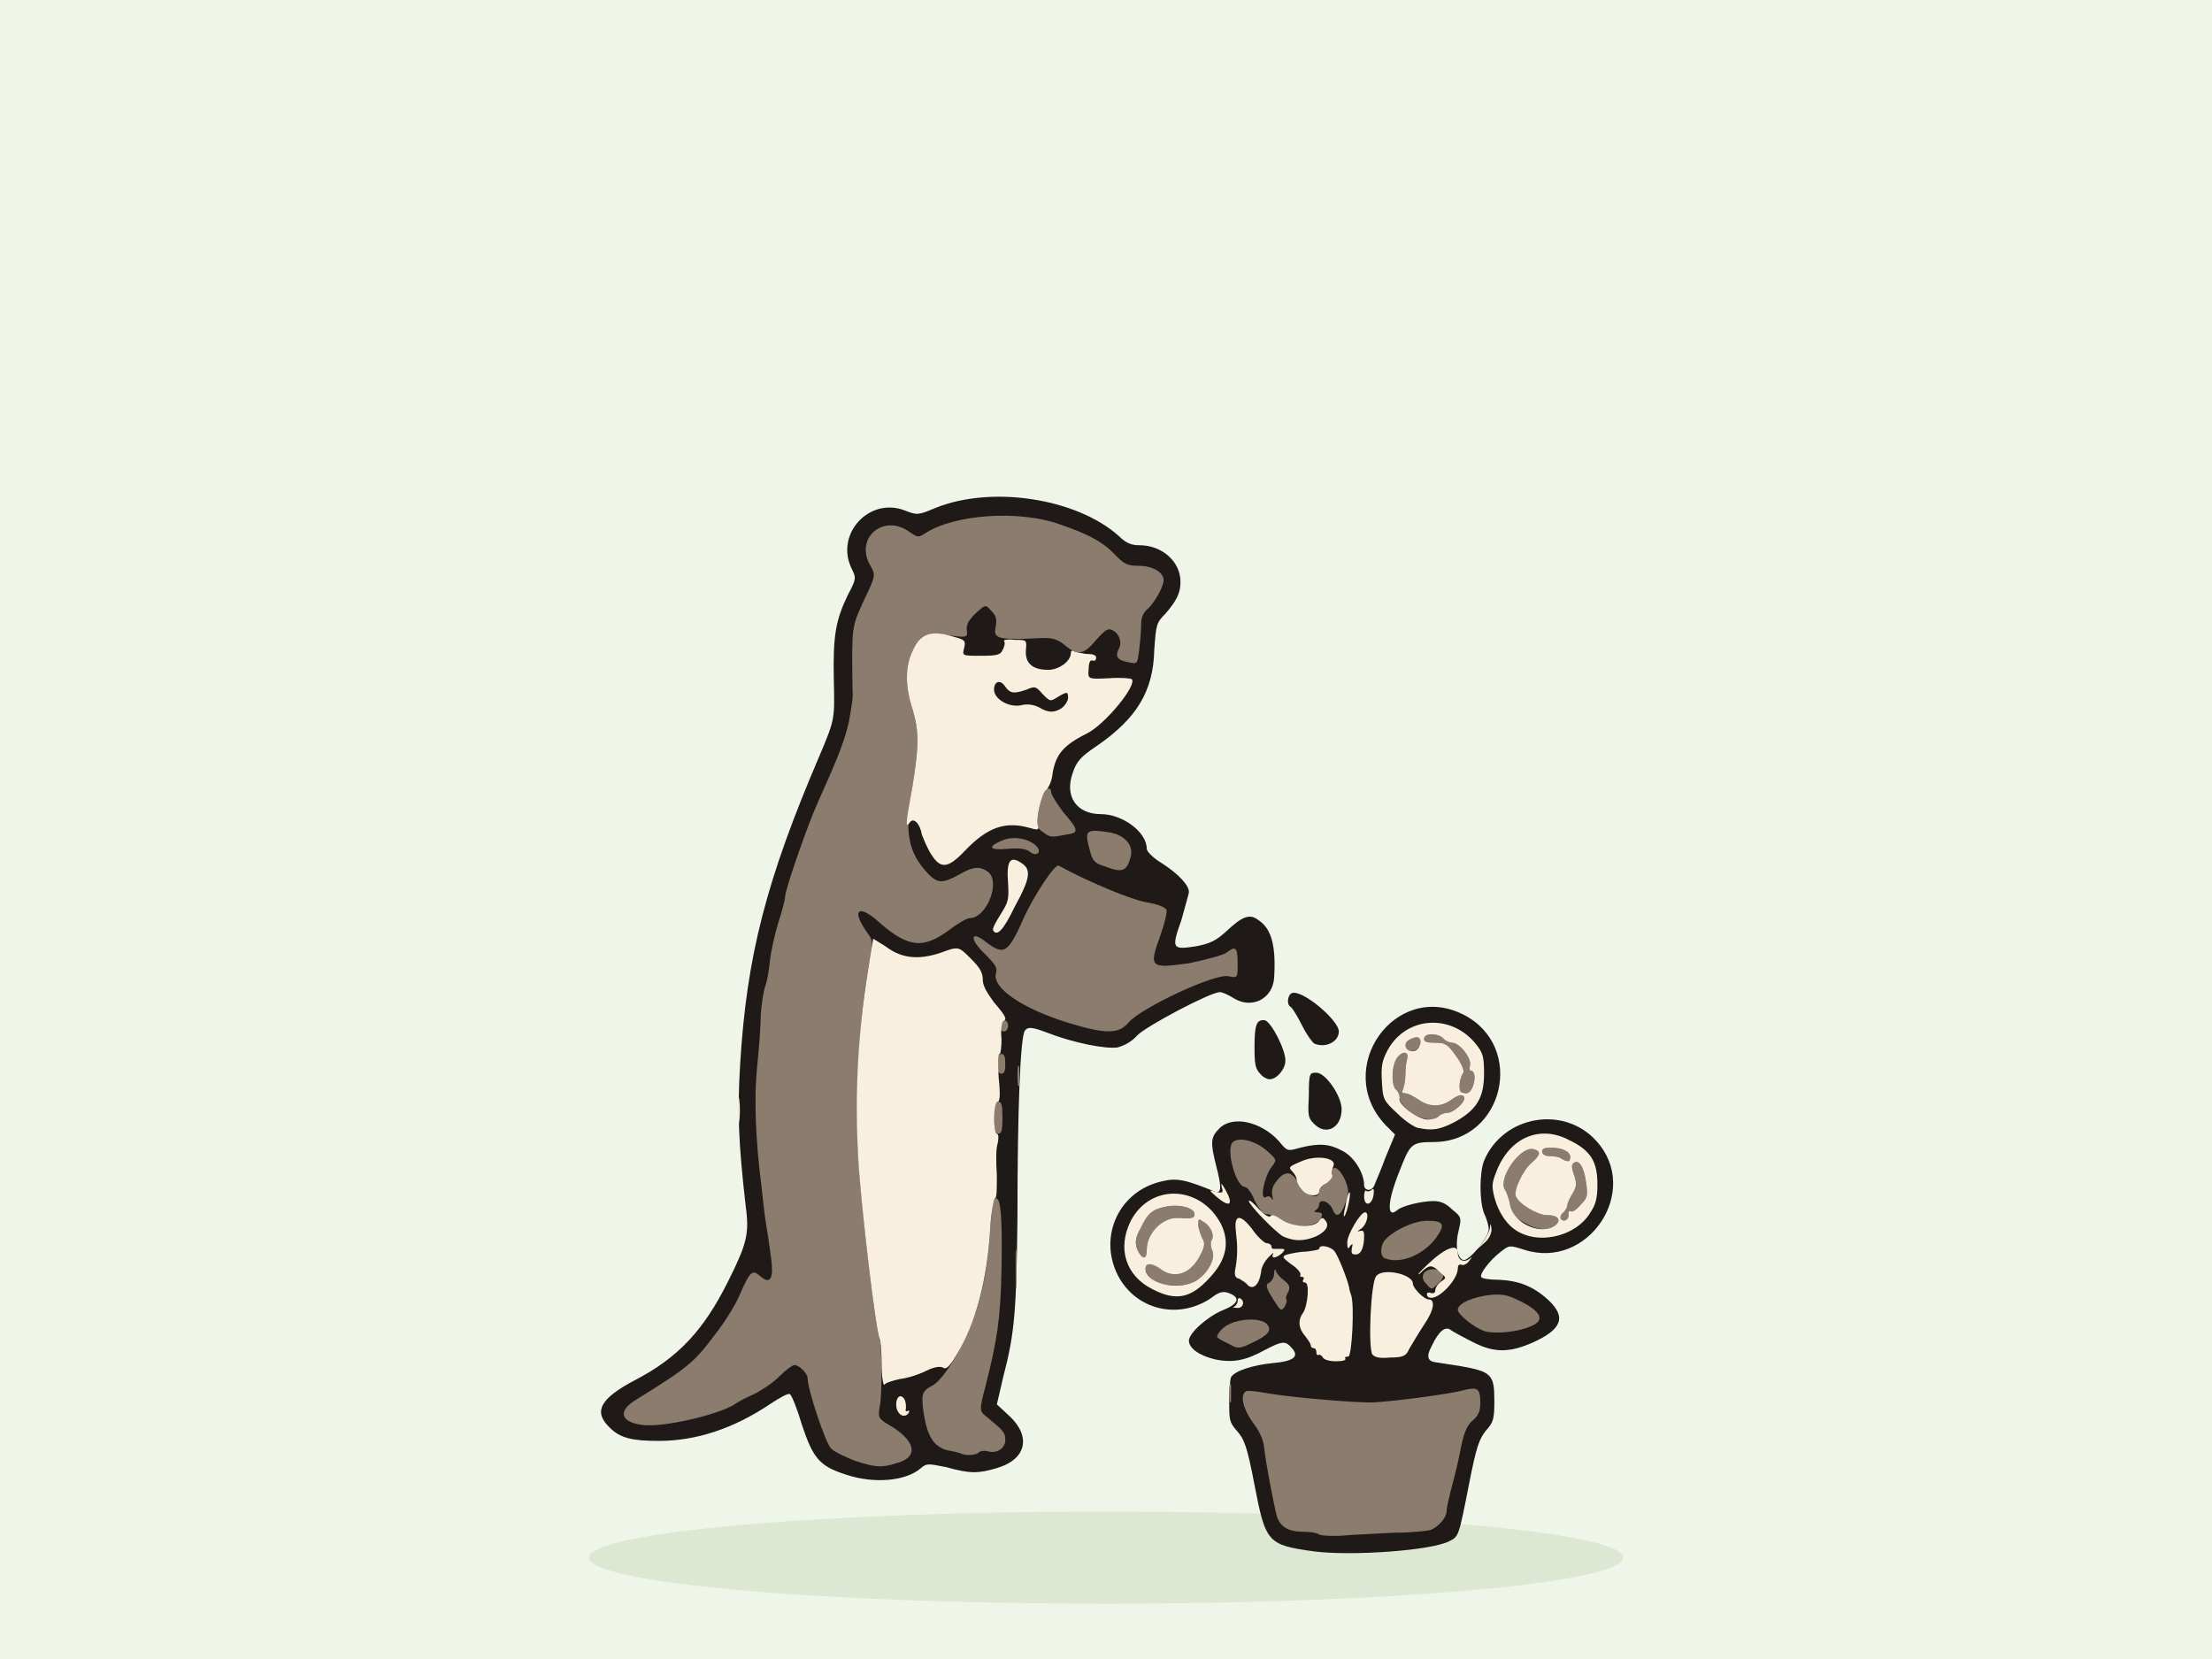
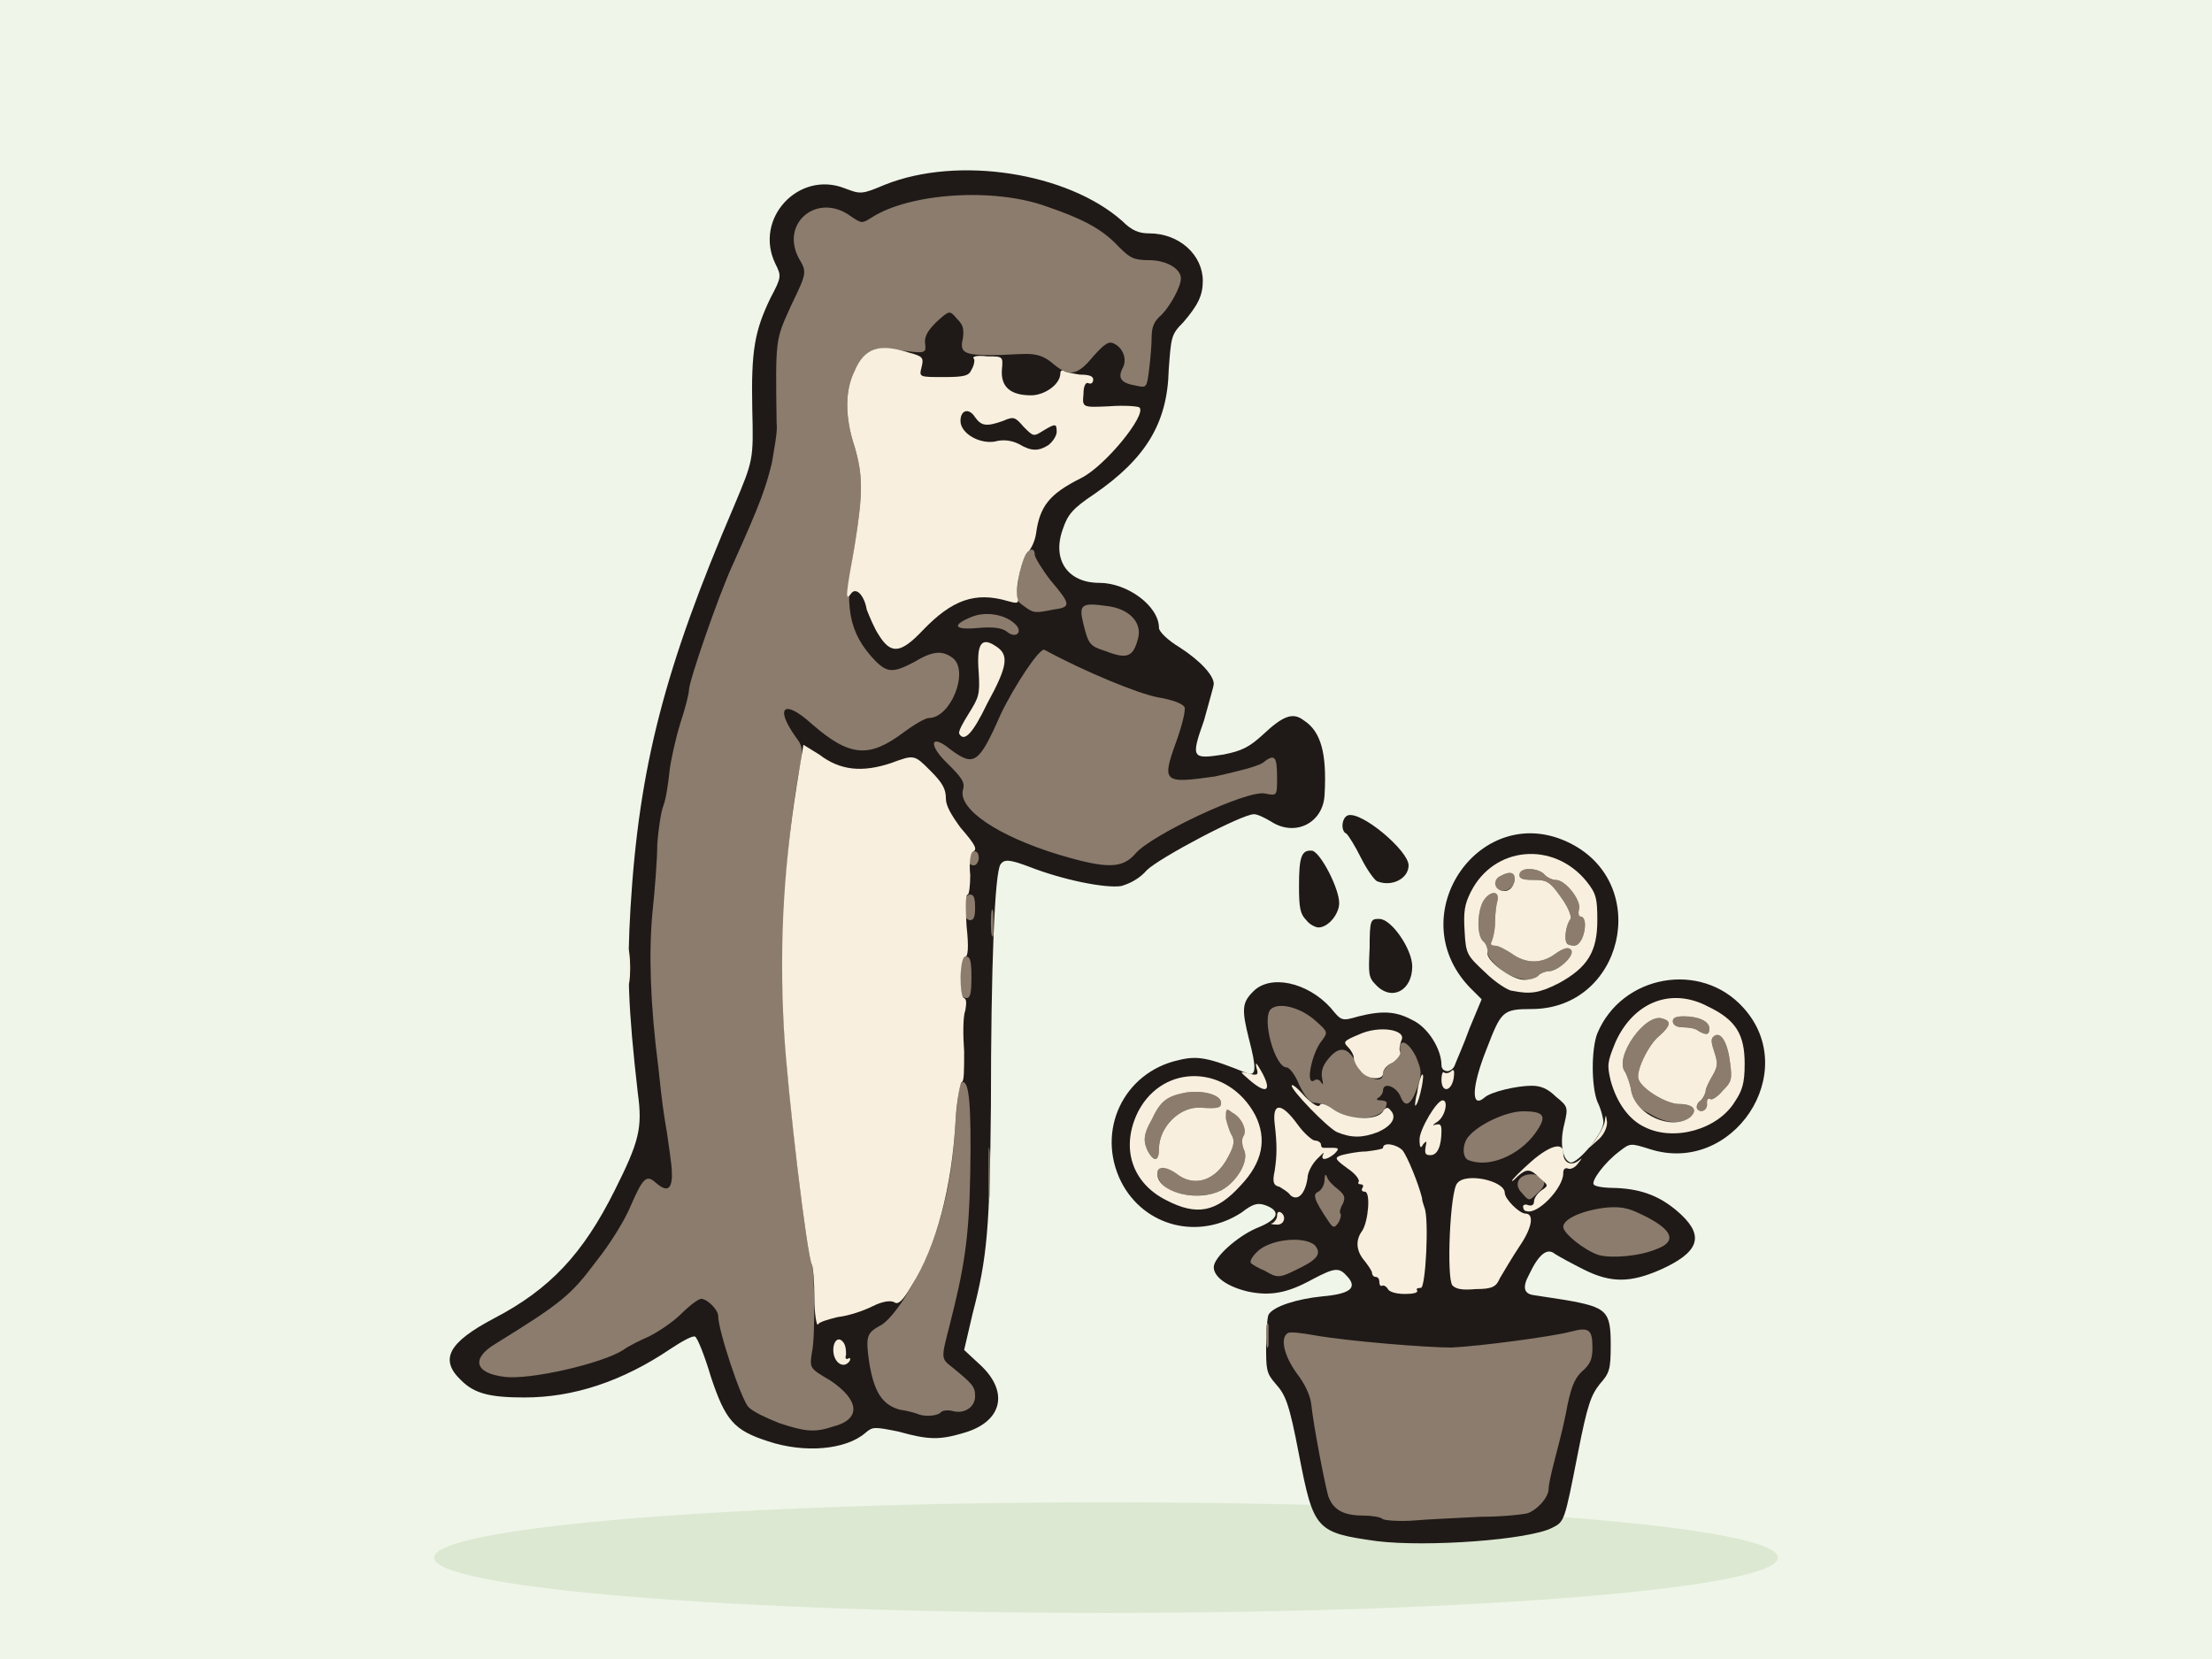
<svg xmlns="http://www.w3.org/2000/svg" viewBox="0 0 240 180">
  <rect width="240" height="180" fill="#EFF5E9" />
-   <ellipse cx="120.0" cy="169" rx="56.1" ry="5" fill="#DCE8D1" />
-   <svg x="61.6" y="50.0" width="116.8" height="122.0" viewBox="0 0 114.9 120" fill-rule="evenodd">
+   <ellipse cx="120.0" cy="169" rx="72.9" ry="6" fill="#DCE8D1" />
+   <svg x="44.1" y="13.4" width="151.8" height="158.6" viewBox="0 0 114.9 120" fill-rule="evenodd">
    <path d="M79.7 116.4C74.7 115.7 74.5 115.5 73.3 109.3C72.5 105.1 72.2 104.4 71.4 103.5C70.6 102.6 70.6 102.3 70.6 100.3C70.6 99.1 70.7 98.0 70.8 97.8C71.2 97.1 73.2 96.5 75.2 96.3C77.5 96.1 78.1 95.6 77.3 94.7C76.6 93.9 76.3 93.9 74.4 94.9C72.4 96.0 71.0 96.3 69.1 95.9C67.4 95.5 66.3 94.7 66.3 93.9C66.3 93.1 68.2 91.4 69.8 90.7C71.6 90.0 71.9 89.3 70.5 88.8C69.9 88.6 69.5 88.7 68.6 89.4C65.1 91.7 60.6 90.6 58.7 86.9C56.6 82.7 58.9 77.9 63.4 76.9C65.0 76.5 65.9 76.7 69.1 78.0C69.8 78.2 69.8 77.5 69.2 75.2C68.6 72.8 68.6 72.2 69.5 71.3C70.9 69.8 74.0 70.5 75.9 72.6C76.8 73.7 76.8 73.7 78.2 73.3C80.2 72.8 81.3 72.9 82.6 73.6C83.9 74.2 85.0 76.0 85.0 77.3C85.0 77.6 85.2 77.8 85.5 77.8C85.7 77.8 86.0 77.6 86.1 77.3C86.2 77.0 86.8 75.7 87.3 74.3L88.3 71.9 L87.3 70.9C81.6 64.9 88.3 55.4 95.6 59.1C102.3 62.5 99.9 72.7 92.4 72.7C90.0 72.7 89.9 72.9 88.7 76.0C87.5 79.0 87.4 80.9 88.5 80.0C89.0 79.5 91.2 79.0 92.4 79.0C93.1 79.0 93.7 79.2 94.4 79.9C95.4 80.7 95.4 80.8 95.1 82.1C94.7 83.6 94.9 85.1 95.6 85.3C96.2 85.4 98.3 82.9 98.3 82.0C98.3 81.7 98.1 80.9 97.8 80.3C97.3 79.0 97.3 76.0 97.8 74.7C99.8 69.9 106.3 68.7 109.8 72.6C114.6 77.9 108.9 86.4 102.1 84.2C100.5 83.7 100.5 83.7 99.6 84.4C98.4 85.3 97.3 86.8 97.5 87.1C97.6 87.3 98.5 87.4 99.4 87.4C101.5 87.5 103.1 88.1 104.7 89.6C106.6 91.4 106.1 92.7 103.0 94.1C100.5 95.2 98.9 95.2 96.7 94.1C95.7 93.6 94.6 93.0 94.3 92.8C93.7 92.3 93.0 92.8 92.2 94.5C91.6 95.6 91.8 96.1 92.6 96.2C92.6 96.2 93.9 96.4 95.2 96.6C98.6 97.2 98.9 97.5 98.9 100.3C98.9 102.3 98.8 102.6 98.0 103.5C97.3 104.4 97.0 105.1 96.2 109.2C95.1 114.8 95.1 114.8 94.1 115.3C92.2 116.3 83.8 116.9 79.7 116.4ZM29.7 108.2C26.9 107.3 26.2 106.5 25.0 102.9C24.5 101.2 23.9 99.7 23.7 99.6C23.5 99.5 22.6 100.0 21.7 100.6C17.7 103.3 13.7 104.6 9.7 104.6C6.9 104.6 5.6 104.3 4.5 103.2C2.7 101.5 3.4 100.1 7.2 98.1C11.8 95.7 14.5 92.8 17.1 87.6C19.1 83.6 19.4 82.5 19.0 79.6C18.2 72.6 18.1 69.5 18.4 64.4C19.1 52.8 21.2 44.7 26.9 31.4C28.5 27.6 28.5 27.6 28.4 23.4C28.3 18.6 28.6 17.0 29.9 14.3C30.8 12.6 30.8 12.5 30.3 11.5C28.5 7.8 32.2 3.8 36.0 5.3C37.3 5.8 37.4 5.8 39.3 5.0C45.3 2.6 54.3 4.0 58.8 8.0C59.6 8.8 60.2 9.0 61.0 9.0C63.5 9.0 65.4 10.8 65.4 12.9C65.4 14.1 65.0 14.9 63.8 16.3C62.8 17.3 62.8 17.5 62.6 20.2C62.5 24.6 60.7 27.5 56.5 30.4C54.7 31.6 54.3 32.1 53.9 33.3C53.0 35.8 54.3 37.7 56.9 37.7C59.2 37.7 61.8 39.6 61.8 41.4C61.8 41.7 62.5 42.4 63.5 43.0C65.2 44.1 66.3 45.3 66.3 46.0C66.3 46.2 65.9 47.5 65.5 49.0C64.4 52.1 64.5 52.2 67.1 51.8C68.6 51.5 69.2 51.2 70.3 50.2C72.0 48.6 72.8 48.3 73.7 49.0C75.1 49.9 75.6 51.7 75.4 55.1C75.3 57.4 73.0 58.6 71.0 57.3C70.5 57.0 69.9 56.7 69.6 56.7C68.6 56.7 61.8 60.3 60.8 61.3C60.2 62.0 59.4 62.4 58.7 62.6C57.4 62.8 53.9 62.1 51.1 61.0C49.5 60.4 49.1 60.4 48.8 60.8C48.3 61.4 48.0 69.4 48.0 80.6C47.9 90.7 47.7 93.1 46.5 97.7L45.8 100.7 L47.2 102.0C49.5 104.2 48.9 106.6 45.8 107.5C43.8 108.1 42.9 108.1 40.4 107.4C38.4 107.0 38.3 107.0 37.7 107.5C36.1 108.9 32.7 109.2 29.7 108.2ZM79.6 70.7C79.0 70.1 79.0 69.8 79.1 67.7C79.1 65.3 79.2 65.3 79.9 65.3C80.9 65.3 82.6 67.8 82.6 69.2C82.6 71.2 80.9 72.1 79.6 70.7ZM73.9 65.4C73.4 64.9 73.3 64.4 73.3 62.6C73.3 60.2 73.5 59.6 74.4 59.7C75.1 59.9 76.6 62.8 76.6 64.0C76.6 64.9 75.7 66.0 74.9 66.0C74.7 66.0 74.2 65.8 73.9 65.4ZM79.7 62.2C79.5 62.1 78.9 61.3 78.4 60.3C77.9 59.3 77.4 58.5 77.2 58.3C76.7 58.1 76.8 57.0 77.3 56.8C78.4 56.4 82.3 59.7 82.3 60.9C82.3 62.0 80.9 62.7 79.7 62.2Z" fill="#1F1A17" />
    <path d="M80.2 114.6C80.0 114.4 79.2 114.3 78.6 114.3C76.9 114.3 76.1 113.8 75.7 112.7C75.4 111.6 74.5 107.0 74.3 105.1C74.2 104.4 73.8 103.5 73.1 102.6C72.1 101.2 71.7 99.7 72.4 99.3C72.6 99.2 73.5 99.3 74.6 99.5C77.5 100.0 83.8 100.5 85.8 100.5C88.1 100.4 94.1 99.6 95.6 99.2C97.1 98.8 97.4 99.0 97.4 100.5C97.4 101.5 97.2 101.9 96.5 102.5C95.9 103.1 95.6 103.8 95.2 106.0C94.9 107.5 94.4 109.3 94.2 110.1C94.0 110.9 93.8 111.8 93.8 112.1C93.8 112.8 92.9 113.8 92.1 114.1C91.8 114.2 90.0 114.4 88.2 114.4C86.4 114.5 83.9 114.6 82.8 114.7C81.6 114.8 80.4 114.7 80.2 114.6ZM30.6 106.7C29.6 106.3 28.5 105.8 28.1 105.4C27.5 104.8 25.6 99.1 25.6 97.9C25.6 97.4 24.7 96.5 24.2 96.5C24.0 96.5 23.3 97.0 22.6 97.7C21.9 98.4 20.7 99.2 19.9 99.6C19.2 99.9 18.2 100.4 17.8 100.7C16.1 101.8 10.1 103.2 8.0 102.9C5.6 102.6 5.3 101.4 7.3 100.2C12.8 96.8 13.5 96.2 15.6 93.4C16.8 91.9 18.0 89.9 18.4 88.9C19.4 86.6 19.7 86.3 20.4 86.9C21.3 87.7 21.7 87.6 21.8 86.6C21.8 85.7 21.8 85.7 21.4 82.9C21.1 81.1 21.0 80.5 20.7 77.6C20.0 72.2 19.9 68.0 20.2 64.8C20.4 62.9 20.6 60.4 20.6 59.1C20.7 57.9 20.9 56.5 21.1 56.0C21.3 55.5 21.5 54.2 21.6 53.2C21.7 52.3 22.1 50.5 22.5 49.2C22.9 48.0 23.2 46.8 23.2 46.5C23.2 45.8 25.6 38.8 26.8 36.2C29.1 31.1 29.5 29.9 30.0 27.9C30.2 26.7 30.5 25.2 30.4 24.6C30.3 17.5 30.3 17.8 31.6 14.9C32.9 12.2 32.9 12.2 32.2 11.0C30.7 8.1 33.8 5.6 36.5 7.6C37.4 8.2 37.4 8.2 38.2 7.7C41.3 5.7 48.2 5.2 52.6 6.8C55.5 7.8 57.1 8.6 58.5 10.1C59.4 11.0 59.7 11.2 61.0 11.2C62.4 11.2 63.6 11.9 63.6 12.7C63.6 13.4 62.7 15.0 62.0 15.7C61.4 16.2 61.2 16.7 61.2 17.5C61.2 18.1 61.1 19.3 61.0 20.1C60.8 21.7 60.8 21.7 59.9 21.5C58.7 21.3 58.4 20.9 58.8 20.1C59.2 19.4 58.9 18.5 58.2 18.1C57.7 17.8 57.4 18.0 56.4 19.1C55.1 20.7 54.4 20.8 53.1 19.7C52.4 19.1 51.8 18.9 50.9 18.9C50.2 18.9 48.9 19.0 48.1 19.0C45.8 19.0 45.4 18.8 45.7 17.6C45.8 16.8 45.7 16.5 45.2 16.0C44.6 15.3 44.6 15.3 43.5 16.3C42.8 17.0 42.5 17.5 42.6 18.1C42.7 18.9 42.6 18.9 39.9 18.5C38.3 18.3 37.5 18.7 36.8 20.3C36.0 21.9 36.0 24.1 36.8 26.5C37.5 28.9 37.5 30.2 36.8 34.8C35.9 39.6 36.3 41.8 38.5 44.1C39.5 45.1 40.0 45.1 41.7 44.2C43.2 43.3 44.0 43.2 44.9 43.9C46.2 45.0 44.7 48.8 42.9 48.8C42.6 48.8 41.6 49.4 40.8 50.0C38.0 52.1 36.4 52.0 33.3 49.3C31.0 47.2 30.2 47.9 32.0 50.4C32.6 51.2 32.6 51.4 32.1 53.9C31.1 60.0 30.7 67.3 31.0 74.0C31.3 79.5 32.9 93.1 33.3 93.7C33.5 94.1 33.6 99.6 33.3 100.9C33.1 102.2 33.1 102.2 34.8 103.2C37.2 104.8 37.4 106.4 35.0 107.0C33.5 107.5 32.7 107.4 30.6 106.7ZM42.1 106.0C41.9 105.9 41.2 105.7 40.5 105.6C39.1 105.2 38.4 104.2 38.0 101.7C37.7 99.6 37.8 99.3 38.9 98.7C39.4 98.5 40.4 97.3 41.1 96.1C43.5 92.2 44.8 87.8 45.1 81.8C45.3 79.7 45.4 78.7 45.7 78.7C46.2 78.7 46.4 80.5 46.3 86.3C46.2 91.6 45.8 94.0 44.6 98.7C43.9 101.4 43.9 101.4 44.8 102.1C46.5 103.5 46.7 103.7 46.7 104.5C46.7 105.4 45.8 106.0 44.8 105.7C44.4 105.6 44.0 105.7 43.9 105.8C43.7 106.1 42.7 106.2 42.1 106.0ZM70.6 99.5C70.6 98.6 70.7 98.2 70.8 98.7C70.8 99.1 70.8 99.9 70.8 100.3C70.7 100.8 70.6 100.4 70.6 99.5ZM70.5 94.2C70.0 94.0 69.5 93.7 69.4 93.6C69.2 93.5 69.4 93.1 69.8 92.7C70.8 91.6 73.7 91.3 74.6 92.1C75.2 92.8 74.8 93.3 73.1 94.1C71.7 94.8 71.5 94.8 70.5 94.2ZM97.9 92.9C96.7 92.5 95.0 91.1 95.0 90.6C95.0 89.9 96.7 89.2 98.6 89.0C100.0 88.9 100.5 89.1 101.9 89.8C104.0 90.9 104.3 91.8 102.7 92.4C101.3 93.0 99.0 93.2 97.9 92.9ZM75.7 90.1C74.5 88.3 74.4 87.9 74.9 87.7C75.2 87.5 75.4 87.1 75.4 86.7C75.4 86.3 75.5 86.2 75.6 86.5C75.7 86.8 76.1 87.2 76.5 87.5C77.1 88.0 77.1 88.2 76.9 88.7C76.7 89.0 76.6 89.4 76.7 89.5C76.8 89.6 76.7 90.0 76.5 90.3C76.2 90.7 76.1 90.7 75.7 90.1ZM47.8 86.2C47.8 84.3 47.8 83.5 47.9 84.5C47.9 85.5 47.9 87.0 47.9 88.0C47.8 88.9 47.8 88.1 47.8 86.2ZM91.6 87.8C90.8 87.0 91.5 86.1 92.7 86.3C93.6 86.6 93.7 87.1 92.9 87.8C92.2 88.5 92.2 88.5 91.6 87.8ZM62.7 87.6C61.8 87.1 61.3 86.0 62.0 85.7C62.2 85.6 62.8 85.9 63.2 86.2C64.7 87.4 66.5 86.8 67.5 84.8C68.0 83.9 68.0 83.5 67.8 83.1C67.6 82.8 67.4 82.1 67.3 81.7C67.3 80.9 67.3 80.8 67.8 81.2C68.6 81.6 69.1 82.7 68.7 83.2C68.6 83.4 68.6 83.9 68.8 84.3C69.2 85.2 68.2 86.9 66.9 87.6C65.8 88.2 63.7 88.1 62.7 87.6ZM87.2 85.1C86.7 84.9 86.7 83.8 87.2 83.2C88.0 82.2 90.3 81.1 91.7 81.1C93.5 81.1 93.7 81.5 92.7 82.9C91.4 84.7 88.9 85.8 87.2 85.1ZM60.9 84.4C60.5 83.6 60.5 83.0 61.2 81.8C61.9 80.3 62.4 79.9 63.8 79.6C65.2 79.3 66.9 79.7 66.9 80.4C66.9 80.8 66.7 80.9 65.2 80.8C63.5 80.7 61.8 82.4 61.8 84.2C61.8 85.2 61.4 85.3 60.9 84.4ZM102.1 81.3C101.1 80.8 100.8 80.4 100.6 79.5C100.5 78.8 100.2 78.1 100.1 77.9C99.1 76.7 101.8 72.9 103.2 73.5C103.9 73.7 103.8 74.1 102.9 74.9C102.0 75.6 100.9 77.9 101.2 78.5C101.5 79.3 103.5 80.5 104.5 80.5C105.7 80.5 106.1 81.0 105.4 81.6C104.6 82.2 103.4 82.1 102.1 81.3ZM76.3 81.1C75.7 80.7 75.0 80.4 74.6 80.4C74.2 80.4 73.8 79.9 73.3 78.9C73.0 78.1 72.5 77.5 72.3 77.5C71.3 77.5 70.2 73.4 71.0 72.7C71.7 72.1 73.5 72.6 74.7 73.7C75.7 74.6 75.7 74.6 75.1 75.4C74.4 76.3 73.8 78.9 74.5 78.6C74.7 78.4 75.0 78.5 75.1 78.7C75.3 79.0 75.3 78.9 75.2 78.4C75.1 77.9 75.2 77.4 75.7 76.8C76.6 75.7 77.3 75.8 78.0 77.1C78.6 78.3 80.2 79.0 80.2 78.0C80.2 77.8 80.5 77.3 81.0 77.1C81.4 76.8 81.7 76.3 81.6 76.1C81.5 75.0 82.3 75.4 82.9 76.6C83.4 77.8 83.4 78.0 83.0 79.2C82.5 80.6 82.0 80.9 81.6 79.8C81.2 79.0 80.2 78.7 80.2 79.4C80.2 79.6 80.0 79.9 79.8 80.0C79.6 80.1 79.7 80.2 80.0 80.2C80.3 80.2 80.5 80.3 80.5 80.4C80.5 81.7 77.9 82.1 76.3 81.1ZM106.0 80.9C105.9 80.7 106.0 80.4 106.3 80.2C106.5 80.0 106.7 79.6 106.7 79.4C106.7 79.2 107.0 78.6 107.3 78.1C107.7 77.4 107.7 77.1 107.4 76.2C107.2 75.6 107.1 75.2 107.3 75.0C107.9 74.4 108.5 75.4 108.7 77.1C108.9 78.5 108.8 78.7 108.1 79.4C107.7 79.9 107.2 80.2 107.1 80.1C106.9 80.0 106.8 80.1 106.8 80.4C106.9 81.0 106.3 81.3 106.0 80.9ZM106.1 74.5C105.9 74.3 105.3 74.2 104.8 74.2C104.3 74.2 104.0 74.0 104.0 73.7C104.0 73.4 104.3 73.3 104.9 73.3C106.1 73.3 107.0 73.7 107.0 74.3C107.0 74.8 106.8 74.9 106.1 74.5ZM45.5 70.1C45.5 68.8 45.6 68.4 46.0 68.4C46.3 68.4 46.4 68.8 46.4 70.1C46.4 71.4 46.3 71.8 46.0 71.8C45.6 71.8 45.5 71.4 45.5 70.1ZM89.7 69.3C89.1 68.8 88.7 68.2 88.8 68.0C88.8 67.8 88.7 67.4 88.5 67.2C87.9 66.8 87.9 64.9 88.4 63.9C88.9 63.0 89.8 62.9 89.6 63.8C89.5 64.1 89.4 64.9 89.4 65.6C89.4 66.3 89.2 67.0 89.1 67.2C89.0 67.4 89.1 67.5 89.4 67.5C89.7 67.5 90.2 67.8 90.7 68.1C91.9 69.0 93.2 69.0 94.3 68.2C95.0 67.7 95.4 67.6 95.6 67.8C96.1 68.2 94.6 69.6 93.8 69.6C93.5 69.6 93.1 69.8 93.0 69.9C92.6 70.6 90.8 70.3 89.7 69.3ZM95.4 67.4C95.0 67.2 95.2 65.8 95.6 65.3C95.7 65.1 95.4 64.3 94.8 63.5C93.9 62.2 93.6 62.1 92.6 62.1C91.7 62.1 91.4 62.0 91.4 61.7C91.4 61.4 91.7 61.2 92.2 61.2C92.7 61.2 93.3 61.4 93.5 61.7C93.7 61.9 94.1 62.1 94.4 62.1C95.2 62.1 96.5 63.8 96.3 64.5C96.2 64.9 96.3 65.1 96.4 65.1C96.9 65.1 96.9 66.2 96.5 67.0C96.2 67.5 96.0 67.6 95.4 67.4ZM48.0 65.6C48.0 64.6 48.1 64.2 48.2 64.8C48.2 65.3 48.2 66.1 48.2 66.6C48.1 67.0 48.0 66.6 48.0 65.6ZM45.8 64.4C45.8 63.6 46.0 63.3 46.3 63.3C46.6 63.3 46.7 63.6 46.7 64.4C46.7 65.1 46.6 65.4 46.3 65.4C46.0 65.4 45.8 65.1 45.8 64.4ZM89.4 62.6C89.3 62.3 89.5 62.0 89.8 61.8C90.7 61.3 91.1 61.5 91.0 62.2C90.9 63.0 89.7 63.3 89.4 62.6ZM46.2 60.4C46.3 59.6 47.0 59.5 47.0 60.3C47.0 60.6 46.8 60.9 46.6 60.9C46.3 60.9 46.1 60.7 46.2 60.4ZM53.5 60.0C48.6 58.5 45.3 56.3 45.7 54.7C45.9 54.1 45.6 53.7 44.5 52.6C42.8 51.0 43.0 50.0 44.7 51.4C46.6 52.8 47.0 52.6 48.8 48.5C49.9 46.2 52.0 43.0 52.4 43.2C55.7 45.0 60.1 46.8 61.7 47.1C62.9 47.3 63.7 47.6 63.9 47.9C64.0 48.2 63.7 49.4 63.2 50.8C62.0 54.1 62.2 54.2 66.4 53.6C68.2 53.2 69.8 52.8 70.3 52.5C71.3 51.7 71.5 51.9 71.5 53.7C71.5 55.2 71.5 55.2 70.5 55.0C69.0 54.7 61.2 58.4 59.9 59.9C58.8 61.2 57.5 61.2 53.5 60.0ZM57.4 43.3C56.1 42.9 56.0 42.7 55.6 41.1C55.2 39.5 55.4 39.3 57.5 39.6C59.3 39.8 60.4 40.9 60.1 42.2C59.7 43.8 59.2 44.0 57.4 43.3ZM49.3 41.7C48.9 41.4 48.2 41.3 47.0 41.4C45.0 41.6 44.7 41.2 46.4 40.5C47.6 40.0 49.3 40.3 50.1 41.2C50.6 41.8 50.0 42.3 49.3 41.7ZM50.7 39.6C50.1 39.2 50.0 39.0 50.2 37.8C50.3 37.0 50.5 36.1 50.7 35.7C51.0 34.9 51.6 34.7 51.6 35.4C51.6 35.6 52.2 36.6 52.9 37.5C54.6 39.5 54.6 39.7 53.1 39.9C51.6 40.2 51.5 40.2 50.7 39.6Z" fill="#8C7C6D" />
    <path d="M35.1 101.1C34.9 100.2 35.4 99.4 35.9 100.1C36.1 100.4 36.1 100.8 36.1 101.1C36.0 101.4 36.1 101.5 36.3 101.4C36.4 101.3 36.5 101.4 36.4 101.6C36.0 102.2 35.3 101.9 35.1 101.1ZM33.5 96.4C33.5 95.1 33.4 93.9 33.3 93.7C32.9 93.1 31.3 79.6 31.0 74.4C30.6 67.1 31.0 60.4 32.3 52.8L32.6 51.0 L33.9 51.8C35.6 53.1 37.4 53.3 39.8 52.5C41.7 51.8 41.7 51.8 43.0 53.1C44.0 54.1 44.3 54.6 44.3 55.4C44.3 56.0 44.7 56.7 45.5 57.8C46.8 59.3 46.9 59.6 46.5 59.8C46.3 59.9 46.2 60.8 46.3 61.7C46.3 62.6 46.2 63.3 46.1 63.3C45.9 63.3 45.9 64.3 46.0 65.9C46.2 67.7 46.1 68.4 45.9 68.4C45.4 68.4 45.4 71.7 45.8 71.8C46.0 71.9 46.0 72.2 45.9 72.8C45.7 73.3 45.7 74.8 45.8 76.2C45.8 77.7 45.8 78.7 45.6 78.7C45.5 78.7 45.2 80.1 45.1 81.8C44.8 87.4 43.5 92.2 41.5 95.4C40.8 96.6 40.4 97.0 40.1 96.8C39.8 96.6 39.1 96.7 38.3 97.1C37.5 97.5 36.3 97.9 35.4 98.0C34.6 98.2 33.9 98.4 33.8 98.6C33.7 98.8 33.5 97.8 33.5 96.4ZM80.6 95.7C80.5 95.5 80.3 95.4 80.2 95.4C80.0 95.5 79.9 95.4 79.9 95.1C79.9 94.9 79.8 94.7 79.6 94.7C79.4 94.7 79.3 94.5 79.3 94.4C79.3 94.2 79.0 93.8 78.7 93.4C78.0 92.6 77.9 91.7 78.5 90.9C79.0 90.1 79.2 87.7 78.7 87.7C78.5 87.7 78.4 87.6 78.5 87.4C78.6 87.3 78.6 87.1 78.4 87.1C78.2 87.1 78.1 87.0 78.2 86.9C78.3 86.7 77.9 86.2 77.3 85.8C76.2 85.0 76.2 84.9 76.8 84.7C77.2 84.6 78.1 84.4 78.8 84.4C79.6 84.3 80.2 84.2 80.2 84.1C80.2 83.6 81.3 83.8 81.8 84.3C82.2 84.8 83.1 87.0 83.4 88.2C83.4 88.4 83.5 88.7 83.6 89.0C84.0 89.9 83.7 95.7 83.3 95.6C83.0 95.6 82.9 95.7 83.0 95.8C83.1 96.0 82.7 96.1 82.0 96.1C81.2 96.1 80.7 95.9 80.6 95.7ZM85.9 95.4C85.4 94.8 85.7 87.6 86.3 87.0C87.0 86.1 90.2 86.8 90.2 87.8C90.2 88.3 91.4 89.5 91.9 89.5C92.6 89.5 92.5 90.6 91.4 92.2C90.8 93.1 90.1 94.3 89.8 94.8C89.5 95.5 89.2 95.7 87.8 95.7C86.7 95.8 86.2 95.7 85.9 95.4ZM71.1 90.3C71.3 90.2 71.5 89.9 71.5 89.7C71.5 89.4 71.6 89.3 71.8 89.4C72.3 89.7 72.1 90.5 71.4 90.4C71.0 90.4 70.9 90.3 71.1 90.3ZM92.0 89.3C91.8 89.3 91.7 89.1 91.7 88.9C91.7 88.8 91.9 88.7 92.1 88.8C92.4 88.9 92.6 88.8 92.6 88.5C92.6 88.3 92.8 87.9 93.2 87.6C93.8 87.2 93.8 87.2 93.1 86.6C92.3 85.8 92.0 85.8 91.3 86.4C91.0 86.7 90.8 86.9 90.8 86.8C90.8 86.7 91.5 86.0 92.4 85.2C93.9 83.9 95.0 83.6 95.0 84.5C95.0 85.3 95.6 85.6 96.2 85.2C96.6 84.9 96.6 84.9 96.2 85.4C96.0 85.7 95.6 85.9 95.4 85.8C95.1 85.7 95.0 85.9 95.0 86.2C95.0 87.4 92.9 89.6 92.0 89.3ZM62.4 88.4C59.6 87.0 58.6 84.1 60.1 81.1C62.2 77.1 67.5 77.3 69.7 81.4C70.7 83.4 70.3 85.3 68.5 87.2C66.5 89.4 64.9 89.7 62.4 88.4ZM72.6 88.0C72.4 87.7 72.0 87.5 71.7 87.3C71.2 87.2 71.1 86.9 71.3 86.0C71.5 84.7 71.5 83.8 71.3 82.1C71.1 80.3 71.9 80.4 73.2 82.2C73.7 82.9 74.4 83.5 74.6 83.5C74.9 83.5 75.1 83.7 75.1 83.8C75.1 84.0 75.2 84.1 75.3 84.1C75.4 84.1 75.8 84.1 76.1 84.1C76.6 84.1 76.6 84.2 76.2 84.6C75.6 85.1 75.0 85.2 75.3 84.6C75.4 84.4 75.2 84.6 74.8 85.0C74.4 85.4 74.0 86.1 74.0 86.6C73.8 87.9 73.2 88.5 72.6 88.0ZM66.9 87.6C68.2 86.9 69.2 85.2 68.8 84.3C68.6 83.9 68.6 83.4 68.7 83.2C69.1 82.7 68.6 81.6 67.8 81.2C67.3 80.8 67.3 80.9 67.3 81.7C67.4 82.1 67.6 82.8 67.8 83.1C68.0 83.5 68.0 83.9 67.5 84.8C66.5 86.8 64.7 87.4 63.2 86.2C62.2 85.5 61.5 85.6 61.7 86.5C62.1 87.9 65.1 88.5 66.9 87.6ZM61.8 84.2C61.8 82.4 63.5 80.7 65.2 80.8C66.7 80.9 66.9 80.8 66.9 80.4C66.9 79.7 65.2 79.3 63.8 79.6C62.4 79.9 61.9 80.3 61.2 81.8C60.5 83.0 60.5 83.6 60.9 84.4C61.4 85.3 61.8 85.2 61.8 84.2ZM83.7 84.0C83.8 83.5 83.8 83.5 83.5 83.8C83.3 84.2 83.2 84.1 83.2 83.4C83.2 82.6 84.6 80.2 85.1 80.2C85.6 80.2 85.3 81.6 84.6 82.0C84.3 82.2 84.2 82.3 84.5 82.2C84.9 82.1 85.0 82.2 85.0 82.7C85.0 83.9 84.7 84.7 84.1 84.7C83.7 84.7 83.6 84.6 83.7 84.0ZM97.6 83.5C97.9 83.1 98.3 82.4 98.4 82.0C98.5 81.3 98.5 81.3 98.6 82.0C98.6 82.5 98.3 83.1 97.8 83.5C96.9 84.3 96.9 84.3 97.6 83.5ZM76.4 82.8C75.6 82.4 72.7 79.4 72.7 79.0C72.7 78.8 73.2 79.2 73.8 79.9C74.4 80.5 74.9 80.8 75.0 80.6C75.1 80.4 75.5 80.5 76.2 81.0C77.4 81.8 79.7 81.9 80.2 81.1C80.4 80.8 80.6 80.7 80.8 81.0C81.4 81.6 80.9 82.3 79.8 82.8C78.5 83.3 77.6 83.3 76.4 82.8ZM101.7 82.4C100.4 81.8 99.4 80.4 98.9 78.6C98.6 77.3 98.6 77.1 99.3 75.4C100.8 72.1 103.9 70.9 106.9 72.5C109.2 73.6 109.9 74.8 109.9 77.2C109.9 78.8 109.7 79.4 109.1 80.3C107.7 82.6 104.1 83.6 101.7 82.4ZM105.4 81.6C106.1 81.0 105.7 80.5 104.5 80.5C103.5 80.5 101.5 79.3 101.2 78.5C100.9 77.9 102.0 75.6 102.9 74.9C103.8 74.1 103.9 73.7 103.2 73.5C101.8 72.9 99.1 76.7 100.1 77.9C100.2 78.1 100.5 78.8 100.6 79.5C101.0 81.4 103.9 82.7 105.4 81.6ZM106.8 80.4C106.8 80.1 106.9 80.0 107.1 80.1C107.2 80.2 107.7 79.9 108.1 79.4C108.8 78.7 108.9 78.5 108.7 77.1C108.5 75.4 107.9 74.4 107.3 75.0C107.1 75.2 107.2 75.6 107.4 76.2C107.7 77.1 107.7 77.4 107.3 78.1C107.0 78.6 106.7 79.2 106.7 79.4C106.7 79.6 106.5 80.0 106.3 80.2C106.0 80.4 105.9 80.7 106.0 80.9C106.3 81.3 106.9 81.0 106.8 80.4ZM83.0 79.6C83.1 78.8 83.3 78.2 83.4 78.1C83.7 77.8 83.2 80.3 82.9 80.6C82.8 80.8 82.8 80.3 83.0 79.6ZM69.2 78.5C68.4 77.8 68.4 77.8 69.2 78.0C69.9 78.2 70.0 78.1 69.8 77.5C69.7 77.0 69.8 77.1 70.2 77.8C71.1 79.4 70.7 79.8 69.2 78.5ZM85.0 78.5C85.0 78.1 85.1 77.8 85.2 77.9C85.3 78.0 85.6 78.0 85.8 77.8C86.0 77.6 86.1 77.7 86.0 78.4C85.8 79.5 85.0 79.6 85.0 78.5ZM78.3 77.7C78.0 77.4 77.8 76.9 77.8 76.7C77.8 76.5 77.6 76.1 77.3 75.8C76.9 75.4 77.0 75.3 78.2 74.8C79.9 74.0 82.2 74.4 81.7 75.3C81.6 75.6 81.5 76.0 81.6 76.2C81.7 76.4 81.4 76.8 81.0 77.1C80.5 77.3 80.2 77.7 80.2 78.0C80.2 78.6 78.8 78.5 78.3 77.7ZM107.0 74.3C107.0 73.7 106.1 73.3 104.9 73.3C104.3 73.3 104.0 73.4 104.0 73.7C104.0 74.0 104.3 74.2 104.8 74.2C105.3 74.2 105.9 74.3 106.1 74.5C106.8 74.9 107.0 74.8 107.0 74.3ZM18.2 69.2C18.2 67.9 18.2 67.4 18.3 68.1C18.4 68.8 18.4 69.9 18.3 70.5C18.2 71.1 18.2 70.5 18.2 69.2ZM90.8 71.2C90.5 71.2 89.4 70.5 88.6 69.7C87.1 68.3 87.0 68.2 86.9 66.3C86.8 64.7 86.9 64.1 87.4 63.1C89.3 59.3 94.2 58.9 96.9 62.2C97.7 63.2 97.8 63.6 97.8 65.4C97.8 68.0 97.0 69.3 94.6 70.6C93.0 71.4 92.3 71.5 90.8 71.2ZM93.0 69.9C93.1 69.8 93.5 69.6 93.8 69.6C94.6 69.6 96.1 68.2 95.6 67.8C95.4 67.6 95.0 67.7 94.3 68.2C93.2 69.0 91.9 69.0 90.7 68.1C90.2 67.8 89.7 67.5 89.4 67.5C89.1 67.5 89.0 67.4 89.1 67.2C89.2 67.0 89.4 66.3 89.4 65.6C89.4 64.9 89.5 64.1 89.6 63.8C89.8 62.9 88.9 63.0 88.4 63.9C87.9 64.9 87.9 66.8 88.5 67.2C88.7 67.4 88.8 67.8 88.8 68.0C88.5 68.6 90.7 70.3 91.8 70.3C92.4 70.3 92.9 70.1 93.0 69.9ZM96.5 67.0C96.9 66.2 96.9 65.1 96.4 65.1C96.3 65.1 96.2 64.9 96.3 64.5C96.5 63.8 95.2 62.1 94.4 62.1C94.1 62.1 93.7 61.9 93.5 61.7C93.3 61.4 92.7 61.2 92.2 61.2C91.7 61.2 91.4 61.4 91.4 61.7C91.4 62.0 91.7 62.1 92.6 62.1C93.6 62.1 93.9 62.2 94.8 63.5C95.4 64.3 95.7 65.1 95.6 65.3C95.2 65.8 95.0 67.2 95.4 67.4C96.0 67.6 96.2 67.5 96.5 67.0ZM91.0 62.2C91.1 61.5 90.7 61.3 89.8 61.8C89.1 62.2 89.4 63.1 90.3 63.0C90.7 62.9 90.9 62.6 91.0 62.2ZM45.4 50.1C45.3 49.9 45.7 49.2 46.2 48.4C47.0 47.1 47.1 46.9 47.0 45.1C46.8 42.7 47.2 42.1 48.4 42.9C49.5 43.6 49.4 44.5 47.7 47.6C46.5 50.1 45.8 50.8 45.4 50.1ZM38.8 42.0C38.4 41.4 38.0 40.4 37.8 39.9C37.6 38.7 36.9 38.0 36.5 38.6C36.0 39.3 36.1 38.6 36.8 34.7C37.5 30.3 37.5 28.9 36.8 26.5C36.0 24.1 36.0 21.9 36.8 20.3C37.6 18.4 38.8 18.0 41.3 18.8C42.4 19.1 42.5 19.2 42.3 20.0C42.1 20.8 42.1 20.8 44.1 20.8C45.8 20.8 46.2 20.7 46.4 20.2C46.6 19.9 46.7 19.4 46.6 19.3C46.4 19.1 46.9 19.0 47.7 19.1C49.0 19.1 49.0 19.1 48.9 20.2C48.8 21.6 49.6 22.3 51.3 22.3C52.4 22.3 53.7 21.4 53.7 20.5C53.7 20.3 53.8 20.2 54.0 20.3C54.1 20.4 54.7 20.5 55.3 20.6C56.0 20.6 56.4 20.7 56.4 21.0C56.4 21.3 56.2 21.4 56.0 21.3C55.8 21.2 55.6 21.5 55.6 22.2C55.5 23.3 55.5 23.3 57.7 23.2C59.0 23.1 60.1 23.2 60.2 23.3C60.8 23.9 57.4 28.1 55.4 29.1C52.8 30.4 52.0 31.4 51.7 33.7C51.6 34.3 51.3 34.9 51.1 35.1C50.6 35.3 49.9 38.4 50.2 39.0C50.3 39.4 50.1 39.4 49.4 39.2C46.7 38.4 44.8 39.1 42.4 41.6C40.6 43.5 39.8 43.6 38.8 42.0ZM52.7 26.4C53.1 26.1 53.4 25.6 53.4 25.3C53.4 24.6 53.3 24.6 52.3 25.2C51.5 25.7 51.5 25.7 50.7 24.9C50.0 24.1 49.9 24.0 49.0 24.4C47.6 24.9 47.2 24.8 46.7 24.1C46.2 23.3 45.5 23.5 45.5 24.4C45.5 25.4 47.0 26.3 48.3 26.1C49.0 25.9 49.7 26.0 50.3 26.3C51.3 26.9 51.9 26.9 52.7 26.4Z" fill="#F8EFDE" />
  </svg>
</svg>
